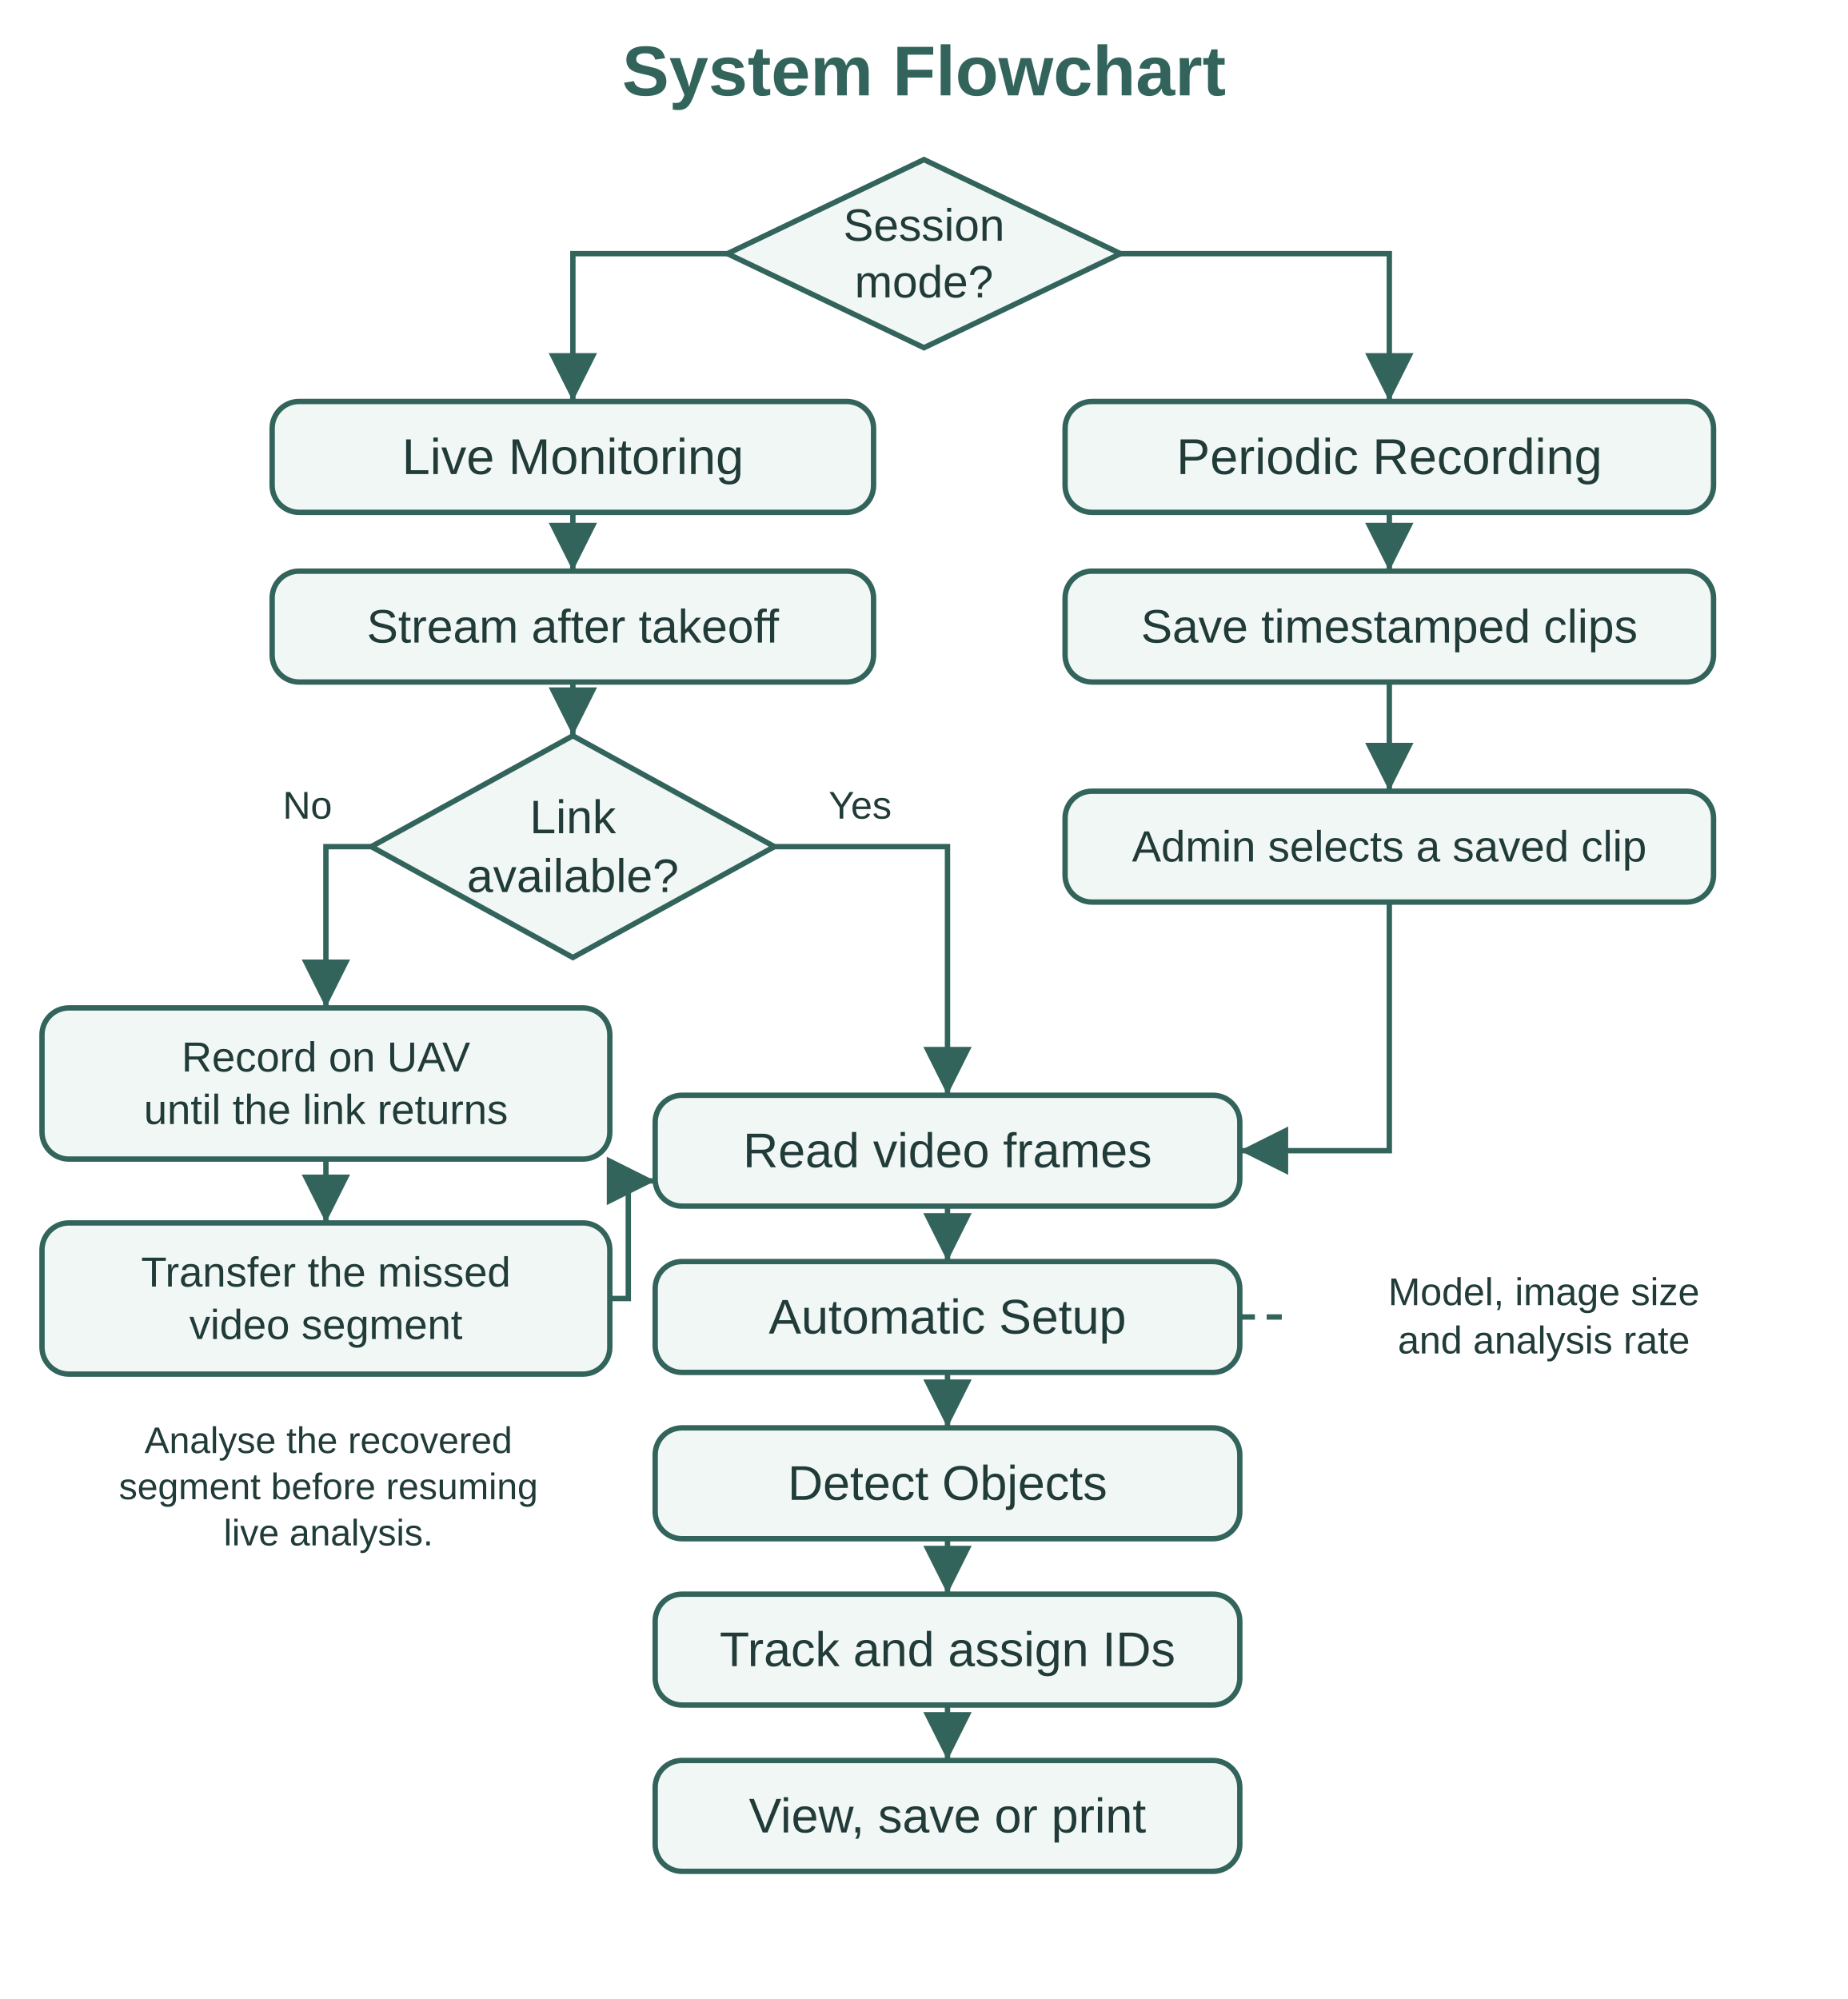
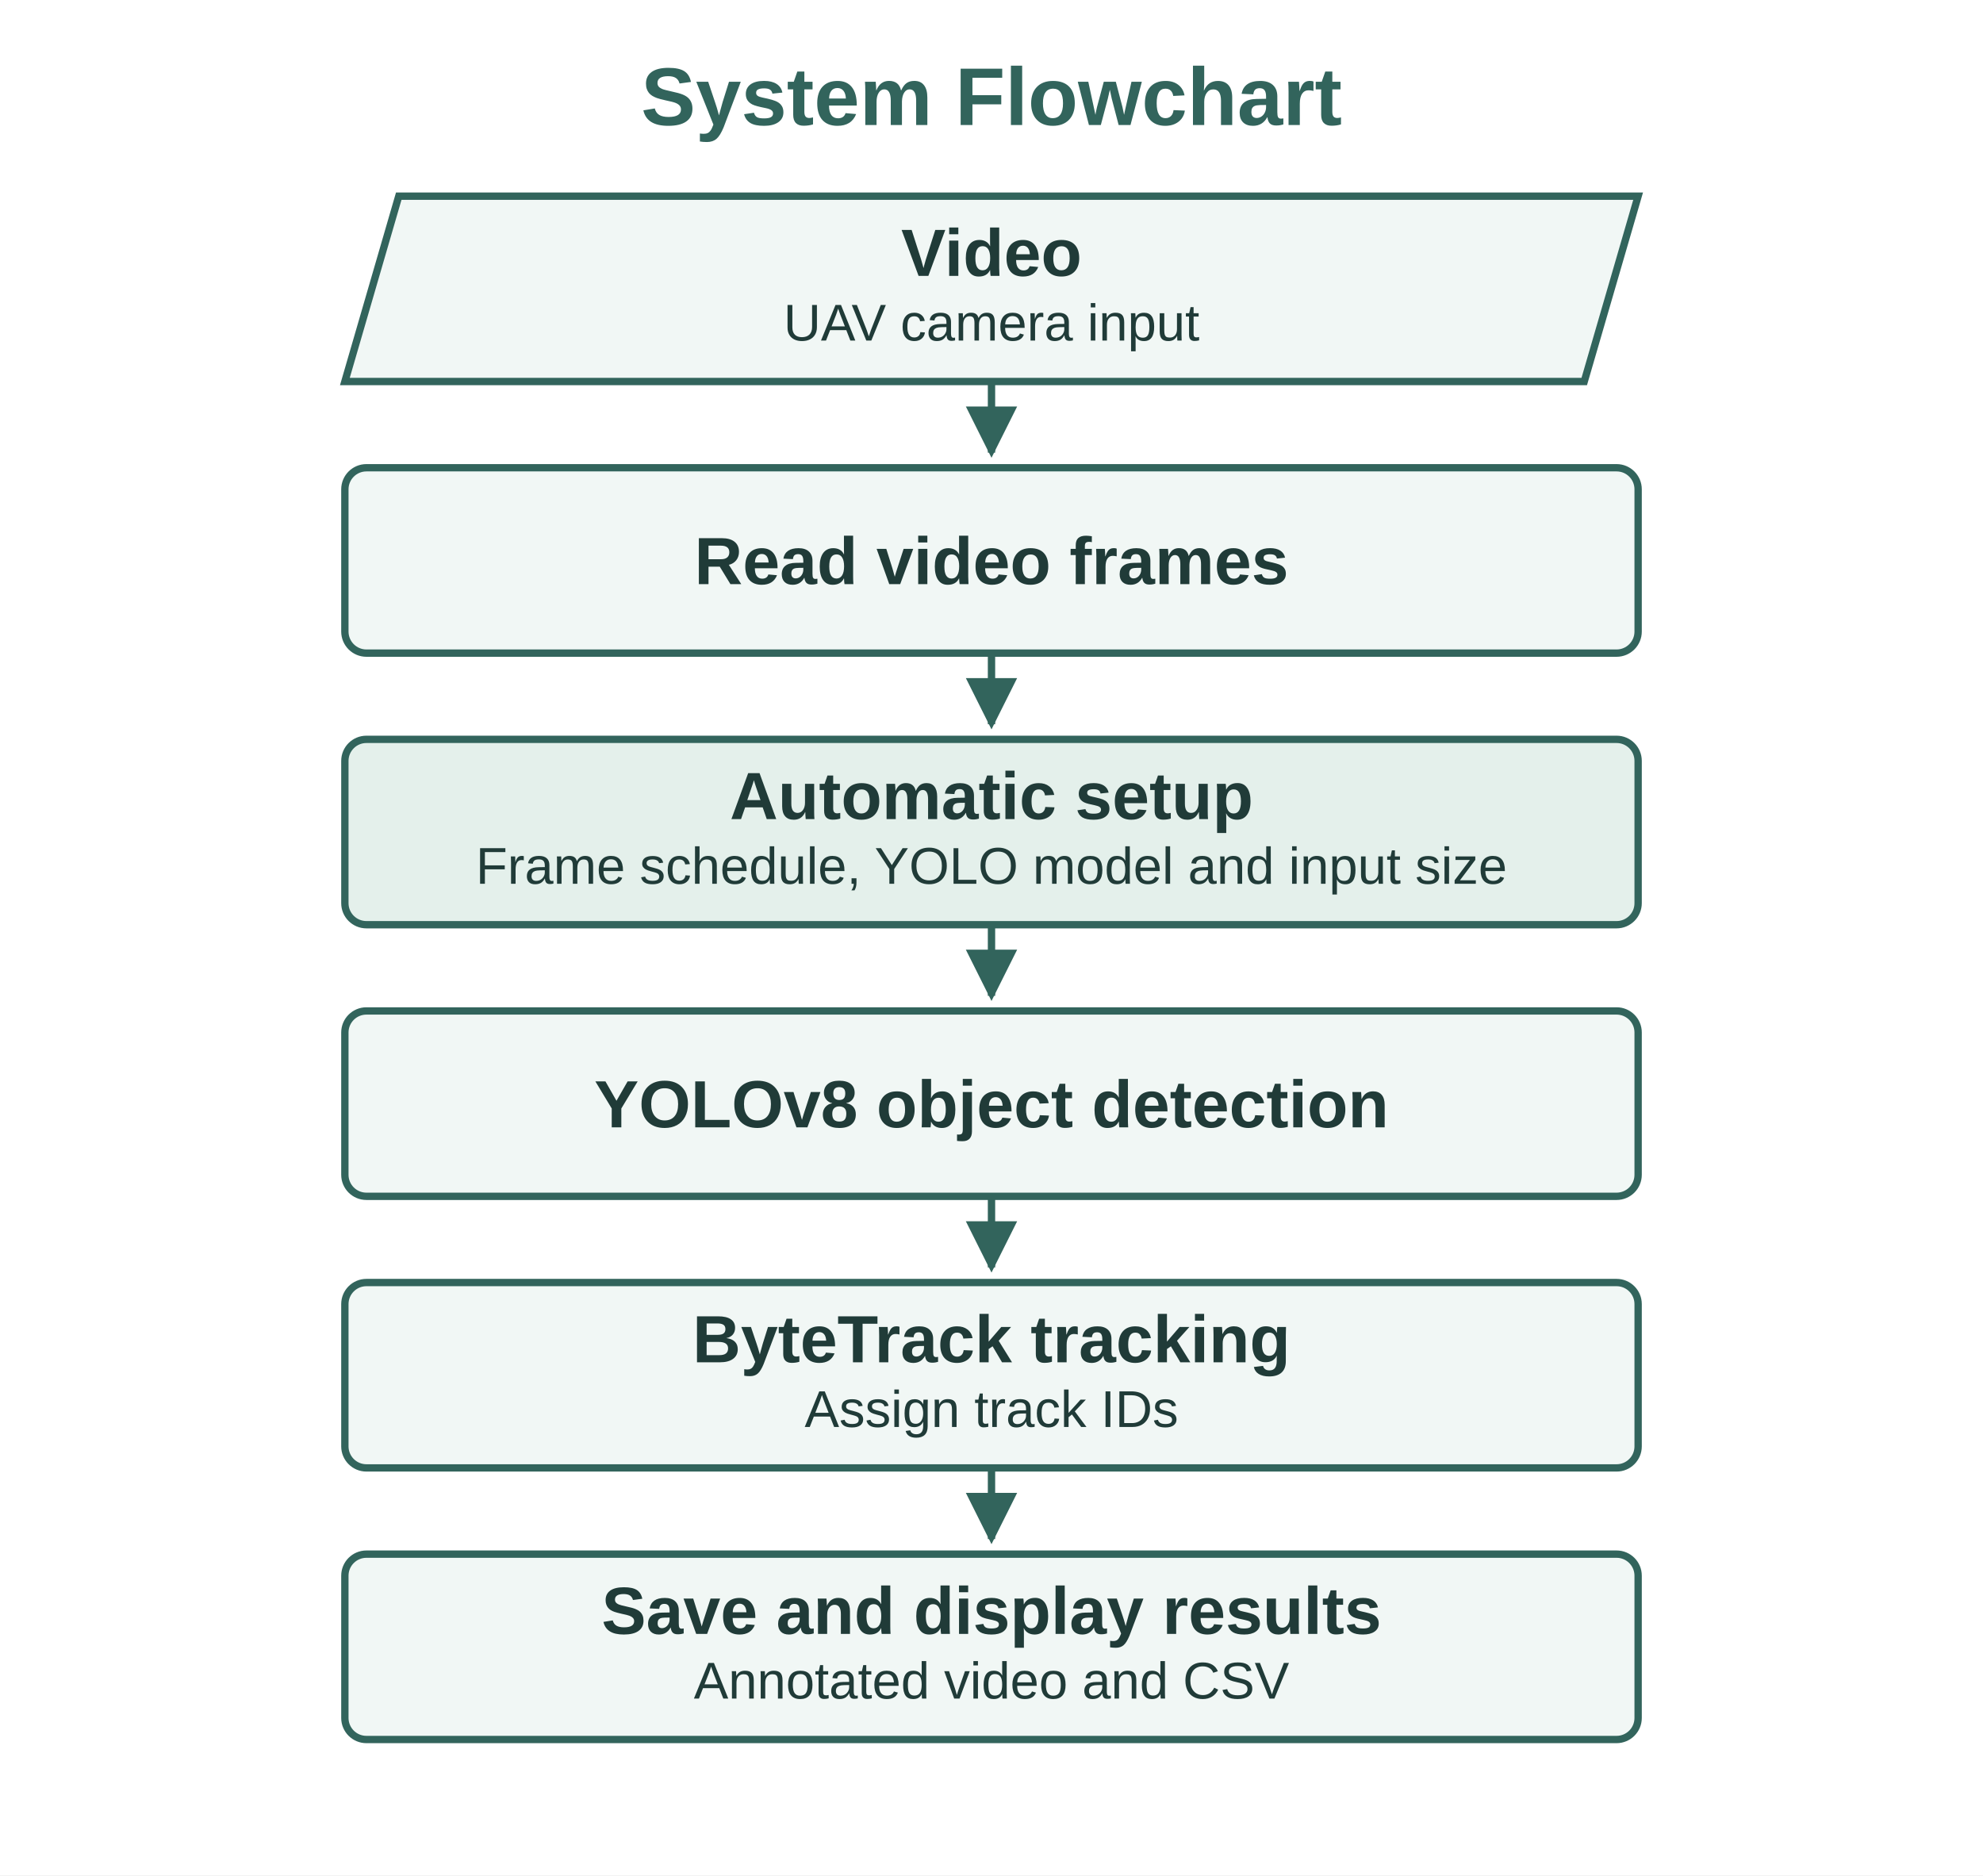
- <svg xmlns="http://www.w3.org/2000/svg" width="2200" height="2380" viewBox="0 0 1100 1190">
-   <rect width="1100" height="1190" fill="white" />
+ <svg xmlns="http://www.w3.org/2000/svg" width="920" height="870" viewBox="0 0 920 870">
+   <rect width="920" height="870" fill="white" />
  <defs>
-     <marker id="arr" markerWidth="10" markerHeight="9" refX="9" refY="4.5" orient="auto">
-       <path d="M0 0L9 4.5L0 9Z" fill="#32645c" />
-     </marker>
-     <marker id="open" markerWidth="10" markerHeight="10" refX="9" refY="5" orient="auto">
-       <path d="M0 0L9 5L0 10" fill="none" stroke="#32645c" stroke-width="1.5" />
+     <marker id="a" viewBox="0 0 10 10" refX="9" refY="5" markerWidth="8" markerHeight="7" orient="auto">
+       <path d="M0 0L10 5L0 10Z" fill="#32645c" />
    </marker>
  </defs>
-   <g font-family="Arial, sans-serif" fill="#203b38" text-anchor="middle">
-     <text x="550.0" y="56.78" font-size="42" fill="#32645c" font-weight="bold">System Flowchart</text>
-     <polygon points="550.0,95 667,151.0 550.0,207 433,151.0" fill="#f1f7f5" stroke="#32645c" stroke-width="3.2" />
-     <text x="550.0" y="143.305" font-size="27">Session</text>
-     <text x="550.0" y="177.055" font-size="27">mode?</text>
-     <rect x="162" y="239" width="358" height="66" rx="16" fill="#f1f7f5" stroke="#32645c" stroke-width="3.2" />
-     <text x="341.0" y="282.2" font-size="30">Live Monitoring</text>
-     <rect x="634" y="239" width="386" height="66" rx="16" fill="#f1f7f5" stroke="#32645c" stroke-width="3.2" />
-     <text x="827.0" y="282.2" font-size="30">Periodic Recording</text>
-     <rect x="162" y="340" width="358" height="66" rx="16" fill="#f1f7f5" stroke="#32645c" stroke-width="3.2" />
-     <text x="341.0" y="382.52" font-size="28">Stream after takeoff</text>
-     <rect x="634" y="340" width="386" height="66" rx="16" fill="#f1f7f5" stroke="#32645c" stroke-width="3.2" />
-     <text x="827.0" y="382.52" font-size="28">Save timestamped clips</text>
-     <polygon points="341.0,438 461,504.0 341.0,570 221,504.0" fill="#f1f7f5" stroke="#32645c" stroke-width="3.2" />
-     <text x="341.0" y="496.02" font-size="28">Link</text>
-     <text x="341.0" y="531.02" font-size="28">available?</text>
-     <rect x="634" y="471" width="386" height="66" rx="16" fill="#f1f7f5" stroke="#32645c" stroke-width="3.2" />
-     <text x="827.0" y="512.84" font-size="26">Admin selects a saved clip</text>
-     <rect x="25" y="600" width="338" height="90" rx="16" fill="#f1f7f5" stroke="#32645c" stroke-width="3.2" />
-     <text x="194.0" y="637.875" font-size="25">Record on UAV</text>
-     <text x="194.0" y="669.125" font-size="25">until the link returns</text>
-     <rect x="25" y="728" width="338" height="90" rx="16" fill="#f1f7f5" stroke="#32645c" stroke-width="3.2" />
-     <text x="194.0" y="765.875" font-size="25">Transfer the missed</text>
-     <text x="194.0" y="797.125" font-size="25">video segment</text>
-     <rect x="390" y="652" width="348" height="66" rx="16" fill="#f1f7f5" stroke="#32645c" stroke-width="3.2" />
-     <text x="564.0" y="694.86" font-size="29">Read video frames</text>
-     <rect x="390" y="751" width="348" height="66" rx="16" fill="#f1f7f5" stroke="#32645c" stroke-width="3.2" />
-     <text x="564.0" y="793.86" font-size="29">Automatic Setup</text>
-     <text x="919.0" y="776.945" font-size="23" fill="#203B38" font-weight="normal">Model, image size</text>
-     <text x="919.0" y="805.695" font-size="23" fill="#203B38" font-weight="normal">and analysis rate</text>
-     <rect x="390" y="850" width="348" height="66" rx="16" fill="#f1f7f5" stroke="#32645c" stroke-width="3.2" />
-     <text x="564.0" y="892.86" font-size="29">Detect Objects</text>
-     <rect x="390" y="949" width="348" height="66" rx="16" fill="#f1f7f5" stroke="#32645c" stroke-width="3.2" />
-     <text x="564.0" y="991.86" font-size="29">Track and assign IDs</text>
-     <rect x="390" y="1048" width="348" height="66" rx="16" fill="#f1f7f5" stroke="#32645c" stroke-width="3.2" />
-     <text x="564.0" y="1090.86" font-size="29">View, save or print</text>
-     <text x="195.5" y="864.98" font-size="22" fill="#203B38" font-weight="normal">Analyse the recovered</text>
-     <text x="195.5" y="892.48" font-size="22" fill="#203B38" font-weight="normal">segment before resuming</text>
-     <text x="195.5" y="919.98" font-size="22" fill="#203B38" font-weight="normal">live analysis.</text>
-     <text x="183.0" y="487.32" font-size="23" fill="#203B38" font-weight="normal">No</text>
-     <text x="512.0" y="487.32" font-size="23" fill="#203B38" font-weight="normal">Yes</text>
-     <polyline points="433,151 341,151 341,239" fill="none" stroke="#32645c" stroke-width="3.2" marker-end="url(#arr)" />
-     <polyline points="667,151 827,151 827,239" fill="none" stroke="#32645c" stroke-width="3.2" marker-end="url(#arr)" />
-     <polyline points="341,305 341,340" fill="none" stroke="#32645c" stroke-width="3.2" marker-end="url(#arr)" />
-     <polyline points="827,305 827,340" fill="none" stroke="#32645c" stroke-width="3.2" marker-end="url(#arr)" />
-     <polyline points="341,406 341,438" fill="none" stroke="#32645c" stroke-width="3.2" marker-end="url(#arr)" />
-     <polyline points="827,406 827,471" fill="none" stroke="#32645c" stroke-width="3.2" marker-end="url(#arr)" />
-     <polyline points="221,504 194,504 194,600" fill="none" stroke="#32645c" stroke-width="3.2" marker-end="url(#arr)" />
-     <polyline points="194,690 194,728" fill="none" stroke="#32645c" stroke-width="3.2" marker-end="url(#arr)" />
-     <polyline points="363,773 374,773 374,703 390,703" fill="none" stroke="#32645c" stroke-width="3.2" marker-end="url(#arr)" />
-     <polyline points="461,504 564,504 564,652" fill="none" stroke="#32645c" stroke-width="3.2" marker-end="url(#arr)" />
-     <polyline points="827,537 827,685 738,685" fill="none" stroke="#32645c" stroke-width="3.2" marker-end="url(#arr)" />
-     <polyline points="564,718 564,751" fill="none" stroke="#32645c" stroke-width="3.2" marker-end="url(#arr)" />
-     <polyline points="564,817 564,850" fill="none" stroke="#32645c" stroke-width="3.2" marker-end="url(#arr)" />
-     <polyline points="564,916 564,949" fill="none" stroke="#32645c" stroke-width="3.2" marker-end="url(#arr)" />
-     <polyline points="564,1015 564,1048" fill="none" stroke="#32645c" stroke-width="3.2" marker-end="url(#arr)" />
-     <polyline points="738,784 769,784" fill="none" stroke="#32645c" stroke-width="3.2" stroke-dasharray="9 7" />
+   <g font-family="Arial, sans-serif" text-anchor="middle" fill="#203b38">
+     <text x="460" y="58" font-size="38" font-weight="700" fill="#32645c">System Flowchart</text>
+     <polygon points="185,91 760,91 735,177 160,177" fill="#f1f7f5" stroke="#32645c" stroke-width="3.4" />
+     <text x="460" y="128" font-size="31" font-weight="700">Video</text>
+     <text x="460" y="158" font-size="24">UAV camera input</text>
+     <path d="M460 177V210" fill="none" stroke="#32645c" stroke-width="3.4" marker-end="url(#a)" />
+     <rect x="160" y="217" width="600" height="86" rx="10" fill="#f1f7f5" stroke="#32645c" stroke-width="3.4" />
+     <text x="460" y="271" font-size="31" font-weight="700">Read video frames</text>
+     <path d="M460 303V336" fill="none" stroke="#32645c" stroke-width="3.4" marker-end="url(#a)" />
+     <rect x="160" y="343" width="600" height="86" rx="10" fill="#e4f0eb" stroke="#32645c" stroke-width="3.4" />
+     <text x="460" y="380" font-size="31" font-weight="700">Automatic setup</text>
+     <text x="460" y="410" font-size="24">Frame schedule, YOLO model and input size</text>
+     <path d="M460 429V462" fill="none" stroke="#32645c" stroke-width="3.4" marker-end="url(#a)" />
+     <rect x="160" y="469" width="600" height="86" rx="10" fill="#f1f7f5" stroke="#32645c" stroke-width="3.4" />
+     <text x="460" y="523" font-size="31" font-weight="700">YOLOv8 object detection</text>
+     <path d="M460 555V588" fill="none" stroke="#32645c" stroke-width="3.4" marker-end="url(#a)" />
+     <rect x="160" y="595" width="600" height="86" rx="10" fill="#f1f7f5" stroke="#32645c" stroke-width="3.4" />
+     <text x="460" y="632" font-size="31" font-weight="700">ByteTrack tracking</text>
+     <text x="460" y="662" font-size="24">Assign track IDs</text>
+     <path d="M460 681V714" fill="none" stroke="#32645c" stroke-width="3.4" marker-end="url(#a)" />
+     <rect x="160" y="721" width="600" height="86" rx="10" fill="#f1f7f5" stroke="#32645c" stroke-width="3.4" />
+     <text x="460" y="758" font-size="31" font-weight="700">Save and display results</text>
+     <text x="460" y="788" font-size="24">Annotated video and CSV</text>
  </g>
</svg>
